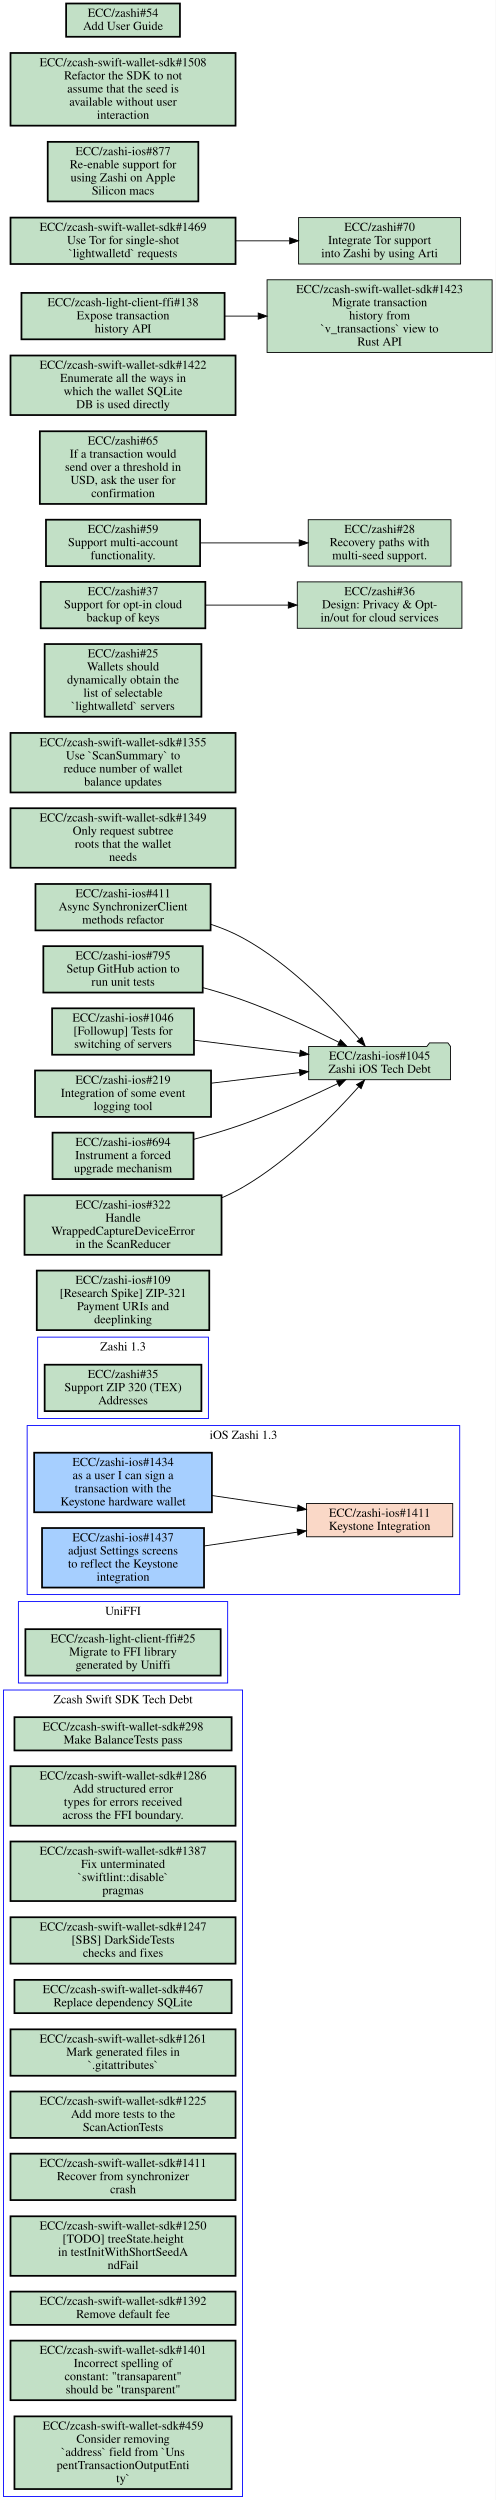
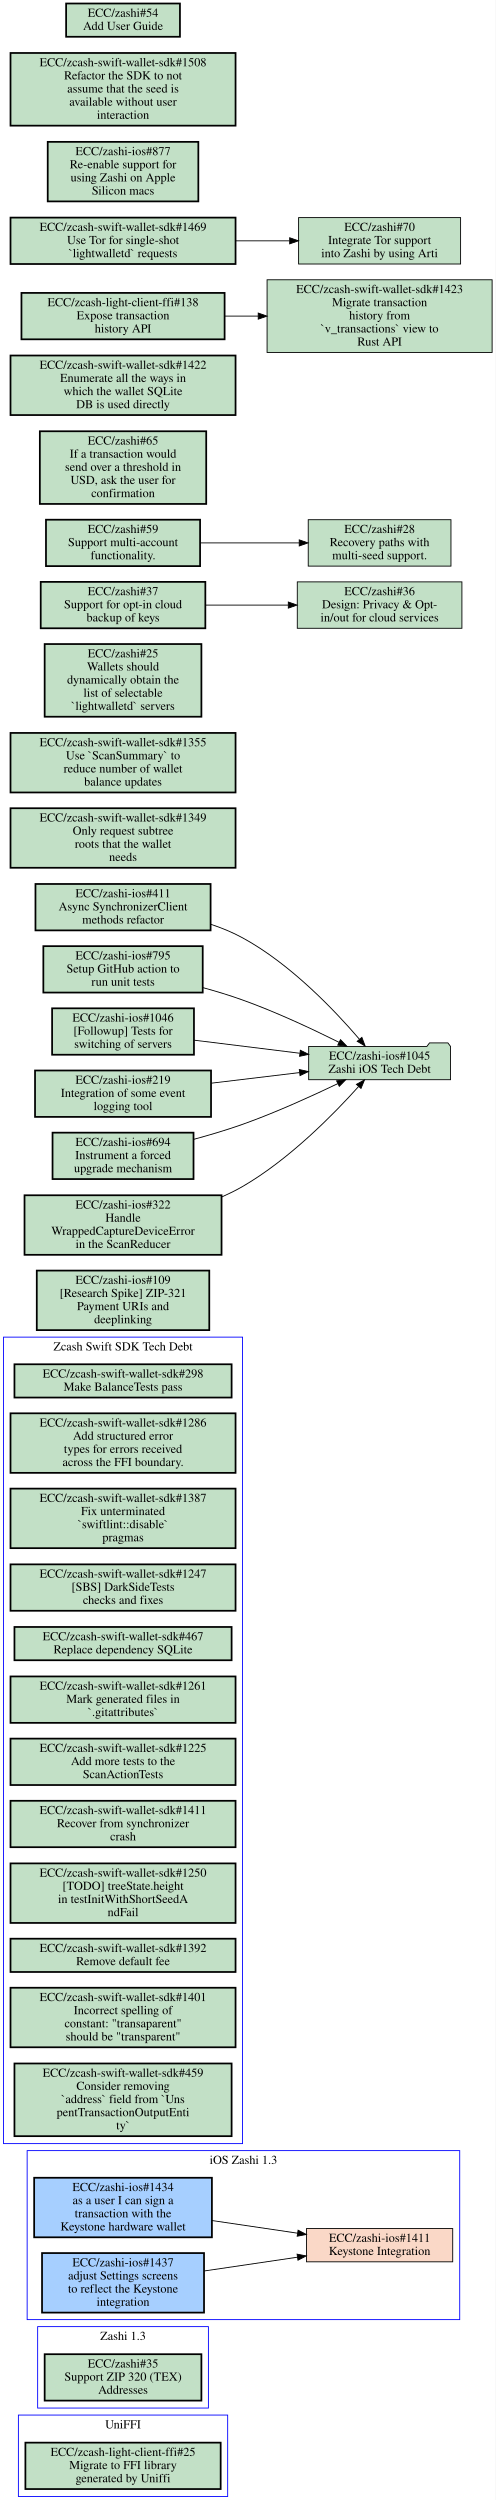
<svg xmlns="http://www.w3.org/2000/svg" xmlns:xlink="http://www.w3.org/1999/xlink" width="566pt" height="2855pt" viewBox="0.00 0.00 566.00 2855.00">
  <g id="graph0" class="graph" transform="scale(1 1) rotate(0) translate(4 2851)">
    <polygon fill="white" stroke="transparent" points="-4,4 -4,-2851 562,-2851 562,4 -4,4" />
    <g id="clust1" class="cluster">
-       <polygon fill="none" stroke="blue" points="17,-929 17,-1022 256,-1022 256,-929 17,-929" />
-       <text text-anchor="middle" x="136.5" y="-1006.8" font-family="Times,serif" font-size="14.00">UniFFI</text>
+       <polygon fill="none" stroke="blue" points="39,-101 39,-194 234,-194 234,-101 39,-101" />
+       <text text-anchor="middle" x="136.5" y="-178.8" font-family="Times,serif" font-size="14.00">Zashi 1.3</text>
    </g>
    <g id="clust2" class="cluster">
-       <polygon fill="none" stroke="blue" points="27,-1030 27,-1223 521,-1223 521,-1030 27,-1030" />
-       <text text-anchor="middle" x="274" y="-1207.8" font-family="Times,serif" font-size="14.00">iOS Zashi 1.3</text>
+       <polygon fill="none" stroke="blue" points="27,-202 27,-395 521,-395 521,-202 27,-202" />
+       <text text-anchor="middle" x="274" y="-379.8" font-family="Times,serif" font-size="14.00">iOS Zashi 1.3</text>
    </g>
    <g id="clust3" class="cluster">
-       <polygon fill="none" stroke="blue" points="0,0 0,-921 273,-921 273,0 0,0" />
-       <text text-anchor="middle" x="136.5" y="-905.8" font-family="Times,serif" font-size="14.00">Zcash Swift SDK Tech Debt</text>
+       <polygon fill="none" stroke="blue" points="17,0 17,-93 256,-93 256,0 17,0" />
+       <text text-anchor="middle" x="136.5" y="-77.8" font-family="Times,serif" font-size="14.00">UniFFI</text>
    </g>
    <g id="clust4" class="cluster">
-       <polygon fill="none" stroke="blue" points="39,-1231 39,-1324 234,-1324 234,-1231 39,-1231" />
-       <text text-anchor="middle" x="136.5" y="-1308.8" font-family="Times,serif" font-size="14.00">Zashi 1.3</text>
+       <polygon fill="none" stroke="blue" points="0,-403 0,-1324 273,-1324 273,-403 0,-403" />
+       <text text-anchor="middle" x="136.5" y="-1308.8" font-family="Times,serif" font-size="14.00">Zcash Swift SDK Tech Debt</text>
    </g>
    <g id="node1" class="node open">
      <g id="a_node1">
-         <a xlink:href="https://github.com/Electric-Coin-Company/zcash-light-client-ffi/issues/25" xlink:title="ECC/zcash-light-client-ffi#25&#10;Migrate to FFI library&#10;generated by Uniffi" target="_blank">
-           <polygon fill="#c2e0c6" stroke="black" stroke-width="2" points="248,-990.5 25,-990.5 25,-937.5 248,-937.5 248,-990.5" />
-           <text text-anchor="middle" x="136.5" y="-975.3" font-family="Times,serif" font-size="14.00">ECC/zcash-light-client-ffi#25</text>
-           <text text-anchor="middle" x="136.5" y="-960.3" font-family="Times,serif" font-size="14.00">Migrate to FFI library</text>
-           <text text-anchor="middle" x="136.5" y="-945.3" font-family="Times,serif" font-size="14.00">generated by Uniffi</text>
+         <a xlink:href="https://github.com/Electric-Coin-Company/zashi/issues/35" xlink:title="ECC/zashi#35&#10;Support ZIP 320 (TEX)&#10;Addresses" target="_blank">
+           <polygon fill="#c2e0c6" stroke="black" stroke-width="2" points="226,-162.5 47,-162.5 47,-109.5 226,-109.5 226,-162.5" />
+           <text text-anchor="middle" x="136.5" y="-147.3" font-family="Times,serif" font-size="14.00">ECC/zashi#35</text>
+           <text text-anchor="middle" x="136.5" y="-132.3" font-family="Times,serif" font-size="14.00">Support ZIP 320 (TEX)</text>
+           <text text-anchor="middle" x="136.5" y="-117.3" font-family="Times,serif" font-size="14.00">Addresses</text>
        </a>
      </g>
    </g>
    <g id="node2" class="node closed">
      <g id="a_node2">
        <a xlink:href="https://github.com/Electric-Coin-Company/zashi-ios/issues/1411" xlink:title="ECC/zashi-ios#1411&#10;Keystone Integration" target="_blank">
-           <polygon fill="#fad8c7" stroke="black" points="513,-1134 346,-1134 346,-1096 513,-1096 513,-1134" />
-           <text text-anchor="middle" x="429.5" y="-1118.8" font-family="Times,serif" font-size="14.00">ECC/zashi-ios#1411</text>
-           <text text-anchor="middle" x="429.5" y="-1103.8" font-family="Times,serif" font-size="14.00">Keystone Integration</text>
+           <polygon fill="#fad8c7" stroke="black" points="513,-306 346,-306 346,-268 513,-268 513,-306" />
+           <text text-anchor="middle" x="429.5" y="-290.8" font-family="Times,serif" font-size="14.00">ECC/zashi-ios#1411</text>
+           <text text-anchor="middle" x="429.5" y="-275.8" font-family="Times,serif" font-size="14.00">Keystone Integration</text>
        </a>
      </g>
    </g>
    <g id="node3" class="node committed">
      <g id="a_node3">
        <a xlink:href="https://github.com/Electric-Coin-Company/zashi-ios/issues/1434" xlink:title="ECC/zashi-ios#1434&#10;as a user I can sign a&#10;transaction with the&#10;Keystone hardware wallet" target="_blank">
-           <polygon fill="#a6cfff" stroke="black" stroke-width="2" points="238,-1192 35,-1192 35,-1124 238,-1124 238,-1192" />
-           <text text-anchor="middle" x="136.5" y="-1176.8" font-family="Times,serif" font-size="14.00">ECC/zashi-ios#1434</text>
-           <text text-anchor="middle" x="136.5" y="-1161.8" font-family="Times,serif" font-size="14.00">as a user I can sign a</text>
-           <text text-anchor="middle" x="136.5" y="-1146.8" font-family="Times,serif" font-size="14.00">transaction with the</text>
-           <text text-anchor="middle" x="136.5" y="-1131.8" font-family="Times,serif" font-size="14.00">Keystone hardware wallet</text>
+           <polygon fill="#a6cfff" stroke="black" stroke-width="2" points="238,-364 35,-364 35,-296 238,-296 238,-364" />
+           <text text-anchor="middle" x="136.5" y="-348.8" font-family="Times,serif" font-size="14.00">ECC/zashi-ios#1434</text>
+           <text text-anchor="middle" x="136.5" y="-333.8" font-family="Times,serif" font-size="14.00">as a user I can sign a</text>
+           <text text-anchor="middle" x="136.5" y="-318.8" font-family="Times,serif" font-size="14.00">transaction with the</text>
+           <text text-anchor="middle" x="136.5" y="-303.8" font-family="Times,serif" font-size="14.00">Keystone hardware wallet</text>
        </a>
      </g>
    </g>
    <g id="edge1" class="edge">
-       <path fill="none" stroke="black" d="M238.05,-1143.1C269.78,-1138.5 304.66,-1133.3 335.81,-1128.7" />
-       <polygon fill="black" stroke="black" points="336.41,-1132.15 345.78,-1127.2 335.37,-1125.23 336.41,-1132.15" />
+       <path fill="none" stroke="black" d="M238.05,-315.14C269.78,-310.45 304.66,-305.3 335.81,-300.7" />
+       <polygon fill="black" stroke="black" points="336.4,-304.15 345.78,-299.22 335.37,-297.23 336.4,-304.15" />
    </g>
    <g id="node4" class="node committed">
      <g id="a_node4">
        <a xlink:href="https://github.com/Electric-Coin-Company/zashi-ios/issues/1437" xlink:title="ECC/zashi-ios#1437&#10;adjust Settings screens&#10;to reflect the Keystone&#10;integration" target="_blank">
-           <polygon fill="#a6cfff" stroke="black" stroke-width="2" points="229,-1106 44,-1106 44,-1038 229,-1038 229,-1106" />
-           <text text-anchor="middle" x="136.5" y="-1090.8" font-family="Times,serif" font-size="14.00">ECC/zashi-ios#1437</text>
-           <text text-anchor="middle" x="136.5" y="-1075.8" font-family="Times,serif" font-size="14.00">adjust Settings screens</text>
-           <text text-anchor="middle" x="136.5" y="-1060.8" font-family="Times,serif" font-size="14.00">to reflect the Keystone</text>
-           <text text-anchor="middle" x="136.5" y="-1045.8" font-family="Times,serif" font-size="14.00">integration</text>
+           <polygon fill="#a6cfff" stroke="black" stroke-width="2" points="229,-278 44,-278 44,-210 229,-210 229,-278" />
+           <text text-anchor="middle" x="136.5" y="-262.8" font-family="Times,serif" font-size="14.00">ECC/zashi-ios#1437</text>
+           <text text-anchor="middle" x="136.5" y="-247.8" font-family="Times,serif" font-size="14.00">adjust Settings screens</text>
+           <text text-anchor="middle" x="136.5" y="-232.8" font-family="Times,serif" font-size="14.00">to reflect the Keystone</text>
+           <text text-anchor="middle" x="136.5" y="-217.8" font-family="Times,serif" font-size="14.00">integration</text>
        </a>
      </g>
    </g>
    <g id="edge2" class="edge">
-       <path fill="none" stroke="black" d="M229.17,-1085.5C263.14,-1090.6 301.66,-1096.3 335.72,-1101.3" />
-       <polygon fill="black" stroke="black" points="335.26,-1104.77 345.67,-1102.8 336.3,-1097.85 335.26,-1104.77" />
+       <path fill="none" stroke="black" d="M229.17,-257.55C263.14,-262.57 301.66,-268.26 335.72,-273.29" />
+       <polygon fill="black" stroke="black" points="335.27,-276.76 345.67,-274.76 336.29,-269.84 335.27,-276.76" />
    </g>
    <g id="node5" class="node open">
      <g id="a_node5">
-         <a xlink:href="https://github.com/Electric-Coin-Company/zcash-swift-wallet-sdk/issues/298" xlink:title="ECC/zcash-swift-wallet-sdk#298&#10;Make BalanceTests pass" target="_blank">
-           <polygon fill="#c2e0c6" stroke="black" stroke-width="2" points="260.5,-890 12.5,-890 12.5,-852 260.5,-852 260.5,-890" />
-           <text text-anchor="middle" x="136.5" y="-874.8" font-family="Times,serif" font-size="14.00">ECC/zcash-swift-wallet-sdk#298</text>
-           <text text-anchor="middle" x="136.5" y="-859.8" font-family="Times,serif" font-size="14.00">Make BalanceTests pass</text>
+         <a xlink:href="https://github.com/Electric-Coin-Company/zcash-light-client-ffi/issues/25" xlink:title="ECC/zcash-light-client-ffi#25&#10;Migrate to FFI library&#10;generated by Uniffi" target="_blank">
+           <polygon fill="#c2e0c6" stroke="black" stroke-width="2" points="248,-61.5 25,-61.5 25,-8.5 248,-8.5 248,-61.5" />
+           <text text-anchor="middle" x="136.5" y="-46.3" font-family="Times,serif" font-size="14.00">ECC/zcash-light-client-ffi#25</text>
+           <text text-anchor="middle" x="136.5" y="-31.3" font-family="Times,serif" font-size="14.00">Migrate to FFI library</text>
+           <text text-anchor="middle" x="136.5" y="-16.3" font-family="Times,serif" font-size="14.00">generated by Uniffi</text>
        </a>
      </g>
    </g>
    <g id="node6" class="node open">
      <g id="a_node6">
-         <a xlink:href="https://github.com/Electric-Coin-Company/zcash-swift-wallet-sdk/issues/1286" xlink:title="ECC/zcash-swift-wallet-sdk#1286&#10;Add structured error&#10;types for errors received&#10;across the FFI boundary." target="_blank">
-           <polygon fill="#c2e0c6" stroke="black" stroke-width="2" points="265,-834 8,-834 8,-766 265,-766 265,-834" />
-           <text text-anchor="middle" x="136.5" y="-818.8" font-family="Times,serif" font-size="14.00">ECC/zcash-swift-wallet-sdk#1286</text>
-           <text text-anchor="middle" x="136.5" y="-803.8" font-family="Times,serif" font-size="14.00">Add structured error</text>
-           <text text-anchor="middle" x="136.5" y="-788.8" font-family="Times,serif" font-size="14.00">types for errors received</text>
-           <text text-anchor="middle" x="136.5" y="-773.8" font-family="Times,serif" font-size="14.00">across the FFI boundary.</text>
+         <a xlink:href="https://github.com/Electric-Coin-Company/zcash-swift-wallet-sdk/issues/298" xlink:title="ECC/zcash-swift-wallet-sdk#298&#10;Make BalanceTests pass" target="_blank">
+           <polygon fill="#c2e0c6" stroke="black" stroke-width="2" points="260.5,-1293 12.5,-1293 12.5,-1255 260.5,-1255 260.5,-1293" />
+           <text text-anchor="middle" x="136.5" y="-1277.8" font-family="Times,serif" font-size="14.00">ECC/zcash-swift-wallet-sdk#298</text>
+           <text text-anchor="middle" x="136.5" y="-1262.8" font-family="Times,serif" font-size="14.00">Make BalanceTests pass</text>
        </a>
      </g>
    </g>
    <g id="node7" class="node open">
      <g id="a_node7">
-         <a xlink:href="https://github.com/Electric-Coin-Company/zcash-swift-wallet-sdk/issues/1387" xlink:title="ECC/zcash-swift-wallet-sdk#1387&#10;Fix unterminated&#10;`swiftlint::disable`&#10;pragmas" target="_blank">
-           <polygon fill="#c2e0c6" stroke="black" stroke-width="2" points="265,-748 8,-748 8,-680 265,-680 265,-748" />
-           <text text-anchor="middle" x="136.5" y="-732.8" font-family="Times,serif" font-size="14.00">ECC/zcash-swift-wallet-sdk#1387</text>
-           <text text-anchor="middle" x="136.5" y="-717.8" font-family="Times,serif" font-size="14.00">Fix unterminated</text>
-           <text text-anchor="middle" x="136.5" y="-702.8" font-family="Times,serif" font-size="14.00">`swiftlint::disable`</text>
-           <text text-anchor="middle" x="136.5" y="-687.8" font-family="Times,serif" font-size="14.00">pragmas</text>
+         <a xlink:href="https://github.com/Electric-Coin-Company/zcash-swift-wallet-sdk/issues/1286" xlink:title="ECC/zcash-swift-wallet-sdk#1286&#10;Add structured error&#10;types for errors received&#10;across the FFI boundary." target="_blank">
+           <polygon fill="#c2e0c6" stroke="black" stroke-width="2" points="265,-1237 8,-1237 8,-1169 265,-1169 265,-1237" />
+           <text text-anchor="middle" x="136.5" y="-1221.8" font-family="Times,serif" font-size="14.00">ECC/zcash-swift-wallet-sdk#1286</text>
+           <text text-anchor="middle" x="136.5" y="-1206.8" font-family="Times,serif" font-size="14.00">Add structured error</text>
+           <text text-anchor="middle" x="136.5" y="-1191.8" font-family="Times,serif" font-size="14.00">types for errors received</text>
+           <text text-anchor="middle" x="136.5" y="-1176.8" font-family="Times,serif" font-size="14.00">across the FFI boundary.</text>
        </a>
      </g>
    </g>
    <g id="node8" class="node open">
      <g id="a_node8">
-         <a xlink:href="https://github.com/Electric-Coin-Company/zcash-swift-wallet-sdk/issues/1247" xlink:title="ECC/zcash-swift-wallet-sdk#1247&#10;[SBS] DarkSideTests&#10;checks and fixes" target="_blank">
-           <polygon fill="#c2e0c6" stroke="black" stroke-width="2" points="265,-661.5 8,-661.5 8,-608.5 265,-608.5 265,-661.5" />
-           <text text-anchor="middle" x="136.5" y="-646.3" font-family="Times,serif" font-size="14.00">ECC/zcash-swift-wallet-sdk#1247</text>
-           <text text-anchor="middle" x="136.5" y="-631.3" font-family="Times,serif" font-size="14.00">[SBS] DarkSideTests</text>
-           <text text-anchor="middle" x="136.5" y="-616.3" font-family="Times,serif" font-size="14.00">checks and fixes</text>
+         <a xlink:href="https://github.com/Electric-Coin-Company/zcash-swift-wallet-sdk/issues/1387" xlink:title="ECC/zcash-swift-wallet-sdk#1387&#10;Fix unterminated&#10;`swiftlint::disable`&#10;pragmas" target="_blank">
+           <polygon fill="#c2e0c6" stroke="black" stroke-width="2" points="265,-1151 8,-1151 8,-1083 265,-1083 265,-1151" />
+           <text text-anchor="middle" x="136.5" y="-1135.8" font-family="Times,serif" font-size="14.00">ECC/zcash-swift-wallet-sdk#1387</text>
+           <text text-anchor="middle" x="136.5" y="-1120.8" font-family="Times,serif" font-size="14.00">Fix unterminated</text>
+           <text text-anchor="middle" x="136.5" y="-1105.8" font-family="Times,serif" font-size="14.00">`swiftlint::disable`</text>
+           <text text-anchor="middle" x="136.5" y="-1090.8" font-family="Times,serif" font-size="14.00">pragmas</text>
        </a>
      </g>
    </g>
    <g id="node9" class="node open">
      <g id="a_node9">
-         <a xlink:href="https://github.com/Electric-Coin-Company/zcash-swift-wallet-sdk/issues/467" xlink:title="ECC/zcash-swift-wallet-sdk#467&#10;Replace dependency SQLite" target="_blank">
-           <polygon fill="#c2e0c6" stroke="black" stroke-width="2" points="260.5,-590 12.5,-590 12.5,-552 260.5,-552 260.5,-590" />
-           <text text-anchor="middle" x="136.5" y="-574.8" font-family="Times,serif" font-size="14.00">ECC/zcash-swift-wallet-sdk#467</text>
-           <text text-anchor="middle" x="136.5" y="-559.8" font-family="Times,serif" font-size="14.00">Replace dependency SQLite</text>
+         <a xlink:href="https://github.com/Electric-Coin-Company/zcash-swift-wallet-sdk/issues/1247" xlink:title="ECC/zcash-swift-wallet-sdk#1247&#10;[SBS] DarkSideTests&#10;checks and fixes" target="_blank">
+           <polygon fill="#c2e0c6" stroke="black" stroke-width="2" points="265,-1064.5 8,-1064.5 8,-1011.5 265,-1011.5 265,-1064.5" />
+           <text text-anchor="middle" x="136.5" y="-1049.3" font-family="Times,serif" font-size="14.00">ECC/zcash-swift-wallet-sdk#1247</text>
+           <text text-anchor="middle" x="136.5" y="-1034.3" font-family="Times,serif" font-size="14.00">[SBS] DarkSideTests</text>
+           <text text-anchor="middle" x="136.5" y="-1019.3" font-family="Times,serif" font-size="14.00">checks and fixes</text>
        </a>
      </g>
    </g>
    <g id="node10" class="node open">
      <g id="a_node10">
-         <a xlink:href="https://github.com/Electric-Coin-Company/zcash-swift-wallet-sdk/issues/1261" xlink:title="ECC/zcash-swift-wallet-sdk#1261&#10;Mark generated files in&#10;`.gitattributes`" target="_blank">
-           <polygon fill="#c2e0c6" stroke="black" stroke-width="2" points="265,-533.5 8,-533.5 8,-480.5 265,-480.5 265,-533.5" />
-           <text text-anchor="middle" x="136.5" y="-518.3" font-family="Times,serif" font-size="14.00">ECC/zcash-swift-wallet-sdk#1261</text>
-           <text text-anchor="middle" x="136.5" y="-503.3" font-family="Times,serif" font-size="14.00">Mark generated files in</text>
-           <text text-anchor="middle" x="136.5" y="-488.3" font-family="Times,serif" font-size="14.00">`.gitattributes`</text>
+         <a xlink:href="https://github.com/Electric-Coin-Company/zcash-swift-wallet-sdk/issues/467" xlink:title="ECC/zcash-swift-wallet-sdk#467&#10;Replace dependency SQLite" target="_blank">
+           <polygon fill="#c2e0c6" stroke="black" stroke-width="2" points="260.5,-993 12.5,-993 12.5,-955 260.5,-955 260.5,-993" />
+           <text text-anchor="middle" x="136.5" y="-977.8" font-family="Times,serif" font-size="14.00">ECC/zcash-swift-wallet-sdk#467</text>
+           <text text-anchor="middle" x="136.5" y="-962.8" font-family="Times,serif" font-size="14.00">Replace dependency SQLite</text>
        </a>
      </g>
    </g>
    <g id="node11" class="node open">
      <g id="a_node11">
-         <a xlink:href="https://github.com/Electric-Coin-Company/zcash-swift-wallet-sdk/issues/1225" xlink:title="ECC/zcash-swift-wallet-sdk#1225&#10;Add more tests to the&#10;ScanActionTests" target="_blank">
-           <polygon fill="#c2e0c6" stroke="black" stroke-width="2" points="265,-462.5 8,-462.5 8,-409.5 265,-409.5 265,-462.5" />
-           <text text-anchor="middle" x="136.5" y="-447.3" font-family="Times,serif" font-size="14.00">ECC/zcash-swift-wallet-sdk#1225</text>
-           <text text-anchor="middle" x="136.5" y="-432.3" font-family="Times,serif" font-size="14.00">Add more tests to the</text>
-           <text text-anchor="middle" x="136.5" y="-417.3" font-family="Times,serif" font-size="14.00">ScanActionTests</text>
+         <a xlink:href="https://github.com/Electric-Coin-Company/zcash-swift-wallet-sdk/issues/1261" xlink:title="ECC/zcash-swift-wallet-sdk#1261&#10;Mark generated files in&#10;`.gitattributes`" target="_blank">
+           <polygon fill="#c2e0c6" stroke="black" stroke-width="2" points="265,-936.5 8,-936.5 8,-883.5 265,-883.5 265,-936.5" />
+           <text text-anchor="middle" x="136.5" y="-921.3" font-family="Times,serif" font-size="14.00">ECC/zcash-swift-wallet-sdk#1261</text>
+           <text text-anchor="middle" x="136.5" y="-906.3" font-family="Times,serif" font-size="14.00">Mark generated files in</text>
+           <text text-anchor="middle" x="136.5" y="-891.3" font-family="Times,serif" font-size="14.00">`.gitattributes`</text>
        </a>
      </g>
    </g>
    <g id="node12" class="node open">
      <g id="a_node12">
-         <a xlink:href="https://github.com/Electric-Coin-Company/zcash-swift-wallet-sdk/issues/1411" xlink:title="ECC/zcash-swift-wallet-sdk#1411&#10;Recover from synchronizer&#10;crash" target="_blank">
-           <polygon fill="#c2e0c6" stroke="black" stroke-width="2" points="265,-391.5 8,-391.5 8,-338.5 265,-338.5 265,-391.5" />
-           <text text-anchor="middle" x="136.5" y="-376.3" font-family="Times,serif" font-size="14.00">ECC/zcash-swift-wallet-sdk#1411</text>
-           <text text-anchor="middle" x="136.5" y="-361.3" font-family="Times,serif" font-size="14.00">Recover from synchronizer</text>
-           <text text-anchor="middle" x="136.5" y="-346.3" font-family="Times,serif" font-size="14.00">crash</text>
+         <a xlink:href="https://github.com/Electric-Coin-Company/zcash-swift-wallet-sdk/issues/1225" xlink:title="ECC/zcash-swift-wallet-sdk#1225&#10;Add more tests to the&#10;ScanActionTests" target="_blank">
+           <polygon fill="#c2e0c6" stroke="black" stroke-width="2" points="265,-865.5 8,-865.5 8,-812.5 265,-812.5 265,-865.5" />
+           <text text-anchor="middle" x="136.5" y="-850.3" font-family="Times,serif" font-size="14.00">ECC/zcash-swift-wallet-sdk#1225</text>
+           <text text-anchor="middle" x="136.5" y="-835.3" font-family="Times,serif" font-size="14.00">Add more tests to the</text>
+           <text text-anchor="middle" x="136.5" y="-820.3" font-family="Times,serif" font-size="14.00">ScanActionTests</text>
        </a>
      </g>
    </g>
    <g id="node13" class="node open">
      <g id="a_node13">
-         <a xlink:href="https://github.com/Electric-Coin-Company/zcash-swift-wallet-sdk/issues/1250" xlink:title="ECC/zcash-swift-wallet-sdk#1250&#10;[TODO] treeState.height&#10;in testInitWithShortSeedA&#10;ndFail" target="_blank">
-           <polygon fill="#c2e0c6" stroke="black" stroke-width="2" points="265,-320 8,-320 8,-252 265,-252 265,-320" />
-           <text text-anchor="middle" x="136.5" y="-304.8" font-family="Times,serif" font-size="14.00">ECC/zcash-swift-wallet-sdk#1250</text>
-           <text text-anchor="middle" x="136.5" y="-289.8" font-family="Times,serif" font-size="14.00">[TODO] treeState.height</text>
-           <text text-anchor="middle" x="136.5" y="-274.8" font-family="Times,serif" font-size="14.00">in testInitWithShortSeedA</text>
-           <text text-anchor="middle" x="136.5" y="-259.8" font-family="Times,serif" font-size="14.00">ndFail</text>
+         <a xlink:href="https://github.com/Electric-Coin-Company/zcash-swift-wallet-sdk/issues/1411" xlink:title="ECC/zcash-swift-wallet-sdk#1411&#10;Recover from synchronizer&#10;crash" target="_blank">
+           <polygon fill="#c2e0c6" stroke="black" stroke-width="2" points="265,-794.5 8,-794.5 8,-741.5 265,-741.5 265,-794.5" />
+           <text text-anchor="middle" x="136.5" y="-779.3" font-family="Times,serif" font-size="14.00">ECC/zcash-swift-wallet-sdk#1411</text>
+           <text text-anchor="middle" x="136.5" y="-764.3" font-family="Times,serif" font-size="14.00">Recover from synchronizer</text>
+           <text text-anchor="middle" x="136.5" y="-749.3" font-family="Times,serif" font-size="14.00">crash</text>
        </a>
      </g>
    </g>
    <g id="node14" class="node open">
      <g id="a_node14">
-         <a xlink:href="https://github.com/Electric-Coin-Company/zcash-swift-wallet-sdk/issues/1392" xlink:title="ECC/zcash-swift-wallet-sdk#1392&#10;Remove default fee" target="_blank">
-           <polygon fill="#c2e0c6" stroke="black" stroke-width="2" points="265,-234 8,-234 8,-196 265,-196 265,-234" />
-           <text text-anchor="middle" x="136.5" y="-218.8" font-family="Times,serif" font-size="14.00">ECC/zcash-swift-wallet-sdk#1392</text>
-           <text text-anchor="middle" x="136.5" y="-203.8" font-family="Times,serif" font-size="14.00">Remove default fee</text>
+         <a xlink:href="https://github.com/Electric-Coin-Company/zcash-swift-wallet-sdk/issues/1250" xlink:title="ECC/zcash-swift-wallet-sdk#1250&#10;[TODO] treeState.height&#10;in testInitWithShortSeedA&#10;ndFail" target="_blank">
+           <polygon fill="#c2e0c6" stroke="black" stroke-width="2" points="265,-723 8,-723 8,-655 265,-655 265,-723" />
+           <text text-anchor="middle" x="136.5" y="-707.8" font-family="Times,serif" font-size="14.00">ECC/zcash-swift-wallet-sdk#1250</text>
+           <text text-anchor="middle" x="136.5" y="-692.8" font-family="Times,serif" font-size="14.00">[TODO] treeState.height</text>
+           <text text-anchor="middle" x="136.5" y="-677.8" font-family="Times,serif" font-size="14.00">in testInitWithShortSeedA</text>
+           <text text-anchor="middle" x="136.5" y="-662.8" font-family="Times,serif" font-size="14.00">ndFail</text>
        </a>
      </g>
    </g>
    <g id="node15" class="node open">
      <g id="a_node15">
-         <a xlink:href="https://github.com/Electric-Coin-Company/zcash-swift-wallet-sdk/issues/1401" xlink:title="ECC/zcash-swift-wallet-sdk#1401&#10;Incorrect spelling of&#10;constant: &quot;transaparent&quot;&#10;should be &quot;transparent&quot;" target="_blank">
-           <polygon fill="#c2e0c6" stroke="black" stroke-width="2" points="265,-178 8,-178 8,-110 265,-110 265,-178" />
-           <text text-anchor="middle" x="136.5" y="-162.8" font-family="Times,serif" font-size="14.00">ECC/zcash-swift-wallet-sdk#1401</text>
-           <text text-anchor="middle" x="136.5" y="-147.8" font-family="Times,serif" font-size="14.00">Incorrect spelling of</text>
-           <text text-anchor="middle" x="136.5" y="-132.8" font-family="Times,serif" font-size="14.00">constant: "transaparent"</text>
-           <text text-anchor="middle" x="136.5" y="-117.8" font-family="Times,serif" font-size="14.00">should be "transparent"</text>
+         <a xlink:href="https://github.com/Electric-Coin-Company/zcash-swift-wallet-sdk/issues/1392" xlink:title="ECC/zcash-swift-wallet-sdk#1392&#10;Remove default fee" target="_blank">
+           <polygon fill="#c2e0c6" stroke="black" stroke-width="2" points="265,-637 8,-637 8,-599 265,-599 265,-637" />
+           <text text-anchor="middle" x="136.5" y="-621.8" font-family="Times,serif" font-size="14.00">ECC/zcash-swift-wallet-sdk#1392</text>
+           <text text-anchor="middle" x="136.5" y="-606.8" font-family="Times,serif" font-size="14.00">Remove default fee</text>
        </a>
      </g>
    </g>
    <g id="node16" class="node open">
      <g id="a_node16">
-         <a xlink:href="https://github.com/Electric-Coin-Company/zcash-swift-wallet-sdk/issues/459" xlink:title="ECC/zcash-swift-wallet-sdk#459&#10;Consider removing&#10;`address` field from `Uns&#10;pentTransactionOutputEnti&#10;ty`" target="_blank">
-           <polygon fill="#c2e0c6" stroke="black" stroke-width="2" points="260.5,-91.5 12.5,-91.5 12.5,-8.5 260.5,-8.5 260.5,-91.5" />
-           <text text-anchor="middle" x="136.5" y="-76.3" font-family="Times,serif" font-size="14.00">ECC/zcash-swift-wallet-sdk#459</text>
-           <text text-anchor="middle" x="136.5" y="-61.3" font-family="Times,serif" font-size="14.00">Consider removing</text>
-           <text text-anchor="middle" x="136.5" y="-46.3" font-family="Times,serif" font-size="14.00">`address` field from `Uns</text>
-           <text text-anchor="middle" x="136.5" y="-31.3" font-family="Times,serif" font-size="14.00">pentTransactionOutputEnti</text>
-           <text text-anchor="middle" x="136.5" y="-16.3" font-family="Times,serif" font-size="14.00">ty`</text>
+         <a xlink:href="https://github.com/Electric-Coin-Company/zcash-swift-wallet-sdk/issues/1401" xlink:title="ECC/zcash-swift-wallet-sdk#1401&#10;Incorrect spelling of&#10;constant: &quot;transaparent&quot;&#10;should be &quot;transparent&quot;" target="_blank">
+           <polygon fill="#c2e0c6" stroke="black" stroke-width="2" points="265,-581 8,-581 8,-513 265,-513 265,-581" />
+           <text text-anchor="middle" x="136.5" y="-565.8" font-family="Times,serif" font-size="14.00">ECC/zcash-swift-wallet-sdk#1401</text>
+           <text text-anchor="middle" x="136.5" y="-550.8" font-family="Times,serif" font-size="14.00">Incorrect spelling of</text>
+           <text text-anchor="middle" x="136.5" y="-535.8" font-family="Times,serif" font-size="14.00">constant: "transaparent"</text>
+           <text text-anchor="middle" x="136.5" y="-520.8" font-family="Times,serif" font-size="14.00">should be "transparent"</text>
        </a>
      </g>
    </g>
    <g id="node17" class="node open">
      <g id="a_node17">
-         <a xlink:href="https://github.com/Electric-Coin-Company/zashi/issues/35" xlink:title="ECC/zashi#35&#10;Support ZIP 320 (TEX)&#10;Addresses" target="_blank">
-           <polygon fill="#c2e0c6" stroke="black" stroke-width="2" points="226,-1292.5 47,-1292.5 47,-1239.5 226,-1239.5 226,-1292.5" />
-           <text text-anchor="middle" x="136.5" y="-1277.3" font-family="Times,serif" font-size="14.00">ECC/zashi#35</text>
-           <text text-anchor="middle" x="136.5" y="-1262.3" font-family="Times,serif" font-size="14.00">Support ZIP 320 (TEX)</text>
-           <text text-anchor="middle" x="136.5" y="-1247.3" font-family="Times,serif" font-size="14.00">Addresses</text>
+         <a xlink:href="https://github.com/Electric-Coin-Company/zcash-swift-wallet-sdk/issues/459" xlink:title="ECC/zcash-swift-wallet-sdk#459&#10;Consider removing&#10;`address` field from `Uns&#10;pentTransactionOutputEnti&#10;ty`" target="_blank">
+           <polygon fill="#c2e0c6" stroke="black" stroke-width="2" points="260.5,-494.5 12.5,-494.5 12.5,-411.5 260.5,-411.5 260.5,-494.5" />
+           <text text-anchor="middle" x="136.5" y="-479.3" font-family="Times,serif" font-size="14.00">ECC/zcash-swift-wallet-sdk#459</text>
+           <text text-anchor="middle" x="136.5" y="-464.3" font-family="Times,serif" font-size="14.00">Consider removing</text>
+           <text text-anchor="middle" x="136.5" y="-449.3" font-family="Times,serif" font-size="14.00">`address` field from `Uns</text>
+           <text text-anchor="middle" x="136.5" y="-434.3" font-family="Times,serif" font-size="14.00">pentTransactionOutputEnti</text>
+           <text text-anchor="middle" x="136.5" y="-419.3" font-family="Times,serif" font-size="14.00">ty`</text>
        </a>
      </g>
    </g>
    <g id="node18" class="node open">
      <g id="a_node18">
        <a xlink:href="https://github.com/Electric-Coin-Company/zashi-ios/issues/109" xlink:title="ECC/zashi-ios#109&#10;[Research Spike] ZIP-321&#10;Payment URIs and&#10;deeplinking" target="_blank">
          <polygon fill="#c2e0c6" stroke="black" stroke-width="2" points="235,-1400 38,-1400 38,-1332 235,-1332 235,-1400" />
          <text text-anchor="middle" x="136.5" y="-1384.8" font-family="Times,serif" font-size="14.00">ECC/zashi-ios#109</text>
          <text text-anchor="middle" x="136.5" y="-1369.8" font-family="Times,serif" font-size="14.00">[Research Spike] ZIP-321</text>
          <text text-anchor="middle" x="136.5" y="-1354.8" font-family="Times,serif" font-size="14.00">Payment URIs and</text>
          <text text-anchor="middle" x="136.5" y="-1339.8" font-family="Times,serif" font-size="14.00">deeplinking</text>
        </a>
      </g>
    </g>
    <g id="node19" class="node open">
      <g id="a_node19">
        <a xlink:href="https://github.com/Electric-Coin-Company/zashi-ios/issues/411" xlink:title="ECC/zashi-ios#411&#10;Async SynchronizerClient&#10;methods refactor" target="_blank">
          <polygon fill="#c2e0c6" stroke="black" stroke-width="2" points="236.5,-1841.5 36.5,-1841.5 36.5,-1788.5 236.5,-1788.5 236.5,-1841.5" />
          <text text-anchor="middle" x="136.5" y="-1826.3" font-family="Times,serif" font-size="14.00">ECC/zashi-ios#411</text>
          <text text-anchor="middle" x="136.5" y="-1811.3" font-family="Times,serif" font-size="14.00">Async SynchronizerClient</text>
          <text text-anchor="middle" x="136.5" y="-1796.3" font-family="Times,serif" font-size="14.00">methods refactor</text>
        </a>
      </g>
    </g>
    <g id="node20" class="node open">
      <g id="a_node20">
        <a xlink:href="https://github.com/Electric-Coin-Company/zashi-ios/issues/1045" xlink:title="ECC/zashi-ios#1045&#10;Zashi iOS Tech Debt" target="_blank">
          <polygon fill="#c2e0c6" stroke="black" points="510.5,-1656 507.5,-1660 486.5,-1660 483.5,-1656 348.5,-1656 348.5,-1618 510.5,-1618 510.5,-1656" />
          <text text-anchor="middle" x="429.5" y="-1640.8" font-family="Times,serif" font-size="14.00">ECC/zashi-ios#1045</text>
          <text text-anchor="middle" x="429.5" y="-1625.8" font-family="Times,serif" font-size="14.00">Zashi iOS Tech Debt</text>
        </a>
      </g>
    </g>
    <g id="edge3" class="edge">
      <path fill="none" stroke="black" d="M236.64,-1795.5C249.25,-1791.3 261.69,-1786.2 273,-1780 327.95,-1750.1 378.7,-1696.6 406.46,-1664.2" />
      <polygon fill="black" stroke="black" points="409.26,-1666.31 413.01,-1656.4 403.9,-1661.81 409.26,-1666.31" />
    </g>
    <g id="node21" class="node open">
      <g id="a_node21">
        <a xlink:href="https://github.com/Electric-Coin-Company/zashi-ios/issues/795" xlink:title="ECC/zashi-ios#795&#10;Setup GitHub action to&#10;run unit tests" target="_blank">
          <polygon fill="#c2e0c6" stroke="black" stroke-width="2" points="227.5,-1770.5 45.5,-1770.5 45.5,-1717.5 227.5,-1717.5 227.5,-1770.5" />
          <text text-anchor="middle" x="136.5" y="-1755.3" font-family="Times,serif" font-size="14.00">ECC/zashi-ios#795</text>
          <text text-anchor="middle" x="136.5" y="-1740.3" font-family="Times,serif" font-size="14.00">Setup GitHub action to</text>
          <text text-anchor="middle" x="136.5" y="-1725.3" font-family="Times,serif" font-size="14.00">run unit tests</text>
        </a>
      </g>
    </g>
    <g id="edge4" class="edge">
      <path fill="none" stroke="black" d="M227.84,-1723.1C243.06,-1718.9 258.59,-1714.2 273,-1709 311.08,-1695.4 352.57,-1675.9 383.1,-1660.7" />
      <polygon fill="black" stroke="black" points="384.86,-1663.73 392.21,-1656.1 381.71,-1657.48 384.86,-1663.73" />
    </g>
    <g id="node22" class="node open">
      <g id="a_node22">
        <a xlink:href="https://github.com/Electric-Coin-Company/zcash-swift-wallet-sdk/issues/1349" xlink:title="ECC/zcash-swift-wallet-sdk#1349&#10;Only request subtree&#10;roots that the wallet&#10;needs" target="_blank">
          <polygon fill="#c2e0c6" stroke="black" stroke-width="2" points="265,-1928 8,-1928 8,-1860 265,-1860 265,-1928" />
          <text text-anchor="middle" x="136.5" y="-1912.8" font-family="Times,serif" font-size="14.00">ECC/zcash-swift-wallet-sdk#1349</text>
          <text text-anchor="middle" x="136.5" y="-1897.8" font-family="Times,serif" font-size="14.00">Only request subtree</text>
          <text text-anchor="middle" x="136.5" y="-1882.8" font-family="Times,serif" font-size="14.00">roots that the wallet</text>
          <text text-anchor="middle" x="136.5" y="-1867.8" font-family="Times,serif" font-size="14.00">needs</text>
        </a>
      </g>
    </g>
    <g id="node23" class="node open">
      <g id="a_node23">
        <a xlink:href="https://github.com/Electric-Coin-Company/zcash-swift-wallet-sdk/issues/1355" xlink:title="ECC/zcash-swift-wallet-sdk#1355&#10;Use `ScanSummary` to&#10;reduce number of wallet&#10;balance updates" target="_blank">
          <polygon fill="#c2e0c6" stroke="black" stroke-width="2" points="265,-2014 8,-2014 8,-1946 265,-1946 265,-2014" />
          <text text-anchor="middle" x="136.5" y="-1998.8" font-family="Times,serif" font-size="14.00">ECC/zcash-swift-wallet-sdk#1355</text>
          <text text-anchor="middle" x="136.5" y="-1983.8" font-family="Times,serif" font-size="14.00">Use `ScanSummary` to</text>
          <text text-anchor="middle" x="136.5" y="-1968.8" font-family="Times,serif" font-size="14.00">reduce number of wallet</text>
          <text text-anchor="middle" x="136.5" y="-1953.8" font-family="Times,serif" font-size="14.00">balance updates</text>
        </a>
      </g>
    </g>
    <g id="node24" class="node open">
      <g id="a_node24">
        <a xlink:href="https://github.com/Electric-Coin-Company/zashi-ios/issues/1046" xlink:title="ECC/zashi-ios#1046&#10;[Followup] Tests for&#10;switching of servers" target="_blank">
          <polygon fill="#c2e0c6" stroke="black" stroke-width="2" points="217.5,-1699.5 55.5,-1699.5 55.5,-1646.5 217.5,-1646.5 217.5,-1699.5" />
          <text text-anchor="middle" x="136.5" y="-1684.3" font-family="Times,serif" font-size="14.00">ECC/zashi-ios#1046</text>
          <text text-anchor="middle" x="136.5" y="-1669.3" font-family="Times,serif" font-size="14.00">[Followup] Tests for</text>
          <text text-anchor="middle" x="136.5" y="-1654.3" font-family="Times,serif" font-size="14.00">switching of servers</text>
        </a>
      </g>
    </g>
    <g id="edge5" class="edge">
      <path fill="none" stroke="black" d="M217.79,-1663.1C255.16,-1658.4 299.77,-1652.9 338.3,-1648.2" />
      <polygon fill="black" stroke="black" points="338.99,-1651.64 348.47,-1646.9 338.11,-1644.7 338.99,-1651.64" />
    </g>
    <g id="node25" class="node open">
      <g id="a_node25">
        <a xlink:href="https://github.com/Electric-Coin-Company/zashi/issues/25" xlink:title="ECC/zashi#25&#10;Wallets should&#10;dynamically obtain the&#10;list of selectable&#10;`lightwalletd` servers" target="_blank">
          <polygon fill="#c2e0c6" stroke="black" stroke-width="2" points="226,-2115.5 47,-2115.5 47,-2032.5 226,-2032.5 226,-2115.5" />
          <text text-anchor="middle" x="136.5" y="-2100.3" font-family="Times,serif" font-size="14.00">ECC/zashi#25</text>
          <text text-anchor="middle" x="136.5" y="-2085.3" font-family="Times,serif" font-size="14.00">Wallets should</text>
          <text text-anchor="middle" x="136.5" y="-2070.3" font-family="Times,serif" font-size="14.00">dynamically obtain the</text>
          <text text-anchor="middle" x="136.5" y="-2055.3" font-family="Times,serif" font-size="14.00">list of selectable</text>
          <text text-anchor="middle" x="136.5" y="-2040.3" font-family="Times,serif" font-size="14.00">`lightwalletd` servers</text>
        </a>
      </g>
    </g>
    <g id="node26" class="node open">
      <g id="a_node26">
        <a xlink:href="https://github.com/Electric-Coin-Company/zashi/issues/37" xlink:title="ECC/zashi#37&#10;Support for opt-in cloud&#10;backup of keys" target="_blank">
          <polygon fill="#c2e0c6" stroke="black" stroke-width="2" points="230.5,-2186.5 42.5,-2186.5 42.5,-2133.5 230.5,-2133.5 230.5,-2186.5" />
          <text text-anchor="middle" x="136.5" y="-2171.3" font-family="Times,serif" font-size="14.00">ECC/zashi#37</text>
          <text text-anchor="middle" x="136.5" y="-2156.3" font-family="Times,serif" font-size="14.00">Support for opt-in cloud</text>
          <text text-anchor="middle" x="136.5" y="-2141.3" font-family="Times,serif" font-size="14.00">backup of keys</text>
        </a>
      </g>
    </g>
    <g id="node27" class="node open">
      <g id="a_node27">
        <a xlink:href="https://github.com/Electric-Coin-Company/zashi/issues/36" xlink:title="ECC/zashi#36&#10;Design: Privacy &amp; Opt-&#10;in/out for cloud services" target="_blank">
          <polygon fill="#c2e0c6" stroke="black" points="523.5,-2186.5 335.5,-2186.5 335.5,-2133.5 523.5,-2133.5 523.5,-2186.5" />
          <text text-anchor="middle" x="429.5" y="-2171.3" font-family="Times,serif" font-size="14.00">ECC/zashi#36</text>
          <text text-anchor="middle" x="429.5" y="-2156.3" font-family="Times,serif" font-size="14.00">Design: Privacy &amp; Opt-</text>
          <text text-anchor="middle" x="429.5" y="-2141.3" font-family="Times,serif" font-size="14.00">in/out for cloud services</text>
        </a>
      </g>
    </g>
    <g id="edge6" class="edge">
      <path fill="none" stroke="black" d="M230.77,-2160C260.8,-2160 294.24,-2160 324.95,-2160" />
      <polygon fill="black" stroke="black" points="325.25,-2163.5 335.25,-2160 325.25,-2156.5 325.25,-2163.5" />
    </g>
    <g id="node28" class="node open">
      <g id="a_node28">
        <a xlink:href="https://github.com/Electric-Coin-Company/zashi-ios/issues/219" xlink:title="ECC/zashi-ios#219&#10;Integration of some event&#10;logging tool" target="_blank">
          <polygon fill="#c2e0c6" stroke="black" stroke-width="2" points="237,-1628.5 36,-1628.5 36,-1575.5 237,-1575.5 237,-1628.5" />
          <text text-anchor="middle" x="136.5" y="-1613.3" font-family="Times,serif" font-size="14.00">ECC/zashi-ios#219</text>
          <text text-anchor="middle" x="136.5" y="-1598.3" font-family="Times,serif" font-size="14.00">Integration of some event</text>
          <text text-anchor="middle" x="136.5" y="-1583.3" font-family="Times,serif" font-size="14.00">logging tool</text>
        </a>
      </g>
    </g>
    <g id="edge7" class="edge">
      <path fill="none" stroke="black" d="M237.24,-1614C269.9,-1617.9 305.99,-1622.3 337.93,-1626.1" />
      <polygon fill="black" stroke="black" points="337.81,-1629.61 348.15,-1627.3 338.63,-1622.66 337.81,-1629.61" />
    </g>
    <g id="node29" class="node open">
      <g id="a_node29">
        <a xlink:href="https://github.com/Electric-Coin-Company/zashi-ios/issues/694" xlink:title="ECC/zashi-ios#694&#10;Instrument a forced&#10;upgrade mechanism" target="_blank">
          <polygon fill="#c2e0c6" stroke="black" stroke-width="2" points="217,-1557.5 56,-1557.5 56,-1504.5 217,-1504.5 217,-1557.5" />
          <text text-anchor="middle" x="136.5" y="-1542.3" font-family="Times,serif" font-size="14.00">ECC/zashi-ios#694</text>
          <text text-anchor="middle" x="136.5" y="-1527.3" font-family="Times,serif" font-size="14.00">Instrument a forced</text>
          <text text-anchor="middle" x="136.5" y="-1512.3" font-family="Times,serif" font-size="14.00">upgrade mechanism</text>
        </a>
      </g>
    </g>
    <g id="edge8" class="edge">
      <path fill="none" stroke="black" d="M217.34,-1549.9C235.79,-1554.9 255.22,-1560.7 273,-1567 310.42,-1580.3 351.31,-1598.9 381.77,-1613.5" />
      <polygon fill="black" stroke="black" points="380.35,-1616.7 390.87,-1618 383.46,-1610.43 380.35,-1616.7" />
    </g>
    <g id="node30" class="node open">
      <g id="a_node30">
        <a xlink:href="https://github.com/Electric-Coin-Company/zashi-ios/issues/322" xlink:title="ECC/zashi-ios#322&#10;Handle&#10;WrappedCaptureDeviceError&#10;in the ScanReducer" target="_blank">
          <polygon fill="#c2e0c6" stroke="black" stroke-width="2" points="249,-1486 24,-1486 24,-1418 249,-1418 249,-1486" />
          <text text-anchor="middle" x="136.5" y="-1470.8" font-family="Times,serif" font-size="14.00">ECC/zashi-ios#322</text>
          <text text-anchor="middle" x="136.5" y="-1455.8" font-family="Times,serif" font-size="14.00">Handle</text>
          <text text-anchor="middle" x="136.5" y="-1440.8" font-family="Times,serif" font-size="14.00">WrappedCaptureDeviceError</text>
          <text text-anchor="middle" x="136.5" y="-1425.8" font-family="Times,serif" font-size="14.00">in the ScanReducer</text>
        </a>
      </g>
    </g>
    <g id="edge9" class="edge">
-       <path fill="none" stroke="black" d="M249.02,-1483C257.32,-1486.6 265.41,-1490.6 273,-1495 326.7,-1526 377.51,-1578.3 405.68,-1610" />
-       <polygon fill="black" stroke="black" points="403.12,-1612.39 412.34,-1617.6 408.38,-1607.77 403.12,-1612.39" />
+       <path fill="none" stroke="black" d="M249.35,-1484.1C257.54,-1487.7 265.51,-1491.7 273,-1496 326.48,-1527 377.36,-1578.8 405.6,-1610.3" />
+       <polygon fill="black" stroke="black" points="403.02,-1612.67 412.29,-1617.8 408.25,-1608.01 403.02,-1612.67" />
    </g>
    <g id="node31" class="node open">
      <g id="a_node31">
        <a xlink:href="https://github.com/Electric-Coin-Company/zashi/issues/59" xlink:title="ECC/zashi#59&#10;Support multi-account&#10;functionality." target="_blank">
          <polygon fill="#c2e0c6" stroke="black" stroke-width="2" points="224.5,-2257.5 48.5,-2257.5 48.5,-2204.5 224.5,-2204.5 224.5,-2257.5" />
          <text text-anchor="middle" x="136.5" y="-2242.3" font-family="Times,serif" font-size="14.00">ECC/zashi#59</text>
          <text text-anchor="middle" x="136.5" y="-2227.3" font-family="Times,serif" font-size="14.00">Support multi-account</text>
          <text text-anchor="middle" x="136.5" y="-2212.3" font-family="Times,serif" font-size="14.00">functionality.</text>
        </a>
      </g>
    </g>
    <g id="node32" class="node open">
      <g id="a_node32">
        <a xlink:href="https://github.com/Electric-Coin-Company/zashi/issues/28" xlink:title="ECC/zashi#28&#10;Recovery paths with&#10;multi-seed support." target="_blank">
          <polygon fill="#c2e0c6" stroke="black" points="511,-2257.5 348,-2257.5 348,-2204.5 511,-2204.5 511,-2257.5" />
          <text text-anchor="middle" x="429.5" y="-2242.3" font-family="Times,serif" font-size="14.00">ECC/zashi#28</text>
          <text text-anchor="middle" x="429.5" y="-2227.3" font-family="Times,serif" font-size="14.00">Recovery paths with</text>
          <text text-anchor="middle" x="429.5" y="-2212.3" font-family="Times,serif" font-size="14.00">multi-seed support.</text>
        </a>
      </g>
    </g>
    <g id="edge10" class="edge">
      <path fill="none" stroke="black" d="M224.81,-2231C260.46,-2231 301.7,-2231 337.71,-2231" />
      <polygon fill="black" stroke="black" points="337.72,-2234.5 347.72,-2231 337.72,-2227.5 337.72,-2234.5" />
    </g>
    <g id="node33" class="node open">
      <g id="a_node33">
        <a xlink:href="https://github.com/Electric-Coin-Company/zashi/issues/65" xlink:title="ECC/zashi#65&#10;If a transaction would&#10;send over a threshold in&#10;USD, ask the user for&#10;confirmation" target="_blank">
          <polygon fill="#c2e0c6" stroke="black" stroke-width="2" points="231.5,-2358.5 41.5,-2358.5 41.5,-2275.5 231.5,-2275.5 231.5,-2358.5" />
          <text text-anchor="middle" x="136.5" y="-2343.3" font-family="Times,serif" font-size="14.00">ECC/zashi#65</text>
          <text text-anchor="middle" x="136.5" y="-2328.3" font-family="Times,serif" font-size="14.00">If a transaction would</text>
          <text text-anchor="middle" x="136.5" y="-2313.3" font-family="Times,serif" font-size="14.00">send over a threshold in</text>
          <text text-anchor="middle" x="136.5" y="-2298.3" font-family="Times,serif" font-size="14.00">USD, ask the user for</text>
          <text text-anchor="middle" x="136.5" y="-2283.3" font-family="Times,serif" font-size="14.00">confirmation</text>
        </a>
      </g>
    </g>
    <g id="node34" class="node open">
      <g id="a_node34">
        <a xlink:href="https://github.com/Electric-Coin-Company/zcash-swift-wallet-sdk/issues/1422" xlink:title="ECC/zcash-swift-wallet-sdk#1422&#10;Enumerate all the ways in&#10;which the wallet SQLite&#10;DB is used directly" target="_blank">
          <polygon fill="#c2e0c6" stroke="black" stroke-width="2" points="265,-2445 8,-2445 8,-2377 265,-2377 265,-2445" />
          <text text-anchor="middle" x="136.5" y="-2429.8" font-family="Times,serif" font-size="14.00">ECC/zcash-swift-wallet-sdk#1422</text>
          <text text-anchor="middle" x="136.5" y="-2414.8" font-family="Times,serif" font-size="14.00">Enumerate all the ways in</text>
          <text text-anchor="middle" x="136.5" y="-2399.8" font-family="Times,serif" font-size="14.00">which the wallet SQLite</text>
          <text text-anchor="middle" x="136.5" y="-2384.8" font-family="Times,serif" font-size="14.00">DB is used directly</text>
        </a>
      </g>
    </g>
    <g id="node35" class="node open">
      <g id="a_node35">
        <a xlink:href="https://github.com/Electric-Coin-Company/zcash-light-client-ffi/issues/138" xlink:title="ECC/zcash-light-client-ffi#138&#10;Expose transaction&#10;history API" target="_blank">
          <polygon fill="#c2e0c6" stroke="black" stroke-width="2" points="252.5,-2516.5 20.5,-2516.5 20.5,-2463.5 252.5,-2463.5 252.5,-2516.5" />
          <text text-anchor="middle" x="136.5" y="-2501.3" font-family="Times,serif" font-size="14.00">ECC/zcash-light-client-ffi#138</text>
          <text text-anchor="middle" x="136.5" y="-2486.3" font-family="Times,serif" font-size="14.00">Expose transaction</text>
          <text text-anchor="middle" x="136.5" y="-2471.3" font-family="Times,serif" font-size="14.00">history API</text>
        </a>
      </g>
    </g>
    <g id="node36" class="node open">
      <g id="a_node36">
        <a xlink:href="https://github.com/Electric-Coin-Company/zcash-swift-wallet-sdk/issues/1423" xlink:title="ECC/zcash-swift-wallet-sdk#1423&#10;Migrate transaction&#10;history from&#10;`v_transactions` view to&#10;Rust API" target="_blank">
          <polygon fill="#c2e0c6" stroke="black" points="558,-2531.5 301,-2531.5 301,-2448.5 558,-2448.5 558,-2531.5" />
          <text text-anchor="middle" x="429.5" y="-2516.3" font-family="Times,serif" font-size="14.00">ECC/zcash-swift-wallet-sdk#1423</text>
          <text text-anchor="middle" x="429.5" y="-2501.3" font-family="Times,serif" font-size="14.00">Migrate transaction</text>
          <text text-anchor="middle" x="429.5" y="-2486.3" font-family="Times,serif" font-size="14.00">history from</text>
          <text text-anchor="middle" x="429.5" y="-2471.3" font-family="Times,serif" font-size="14.00">`v_transactions` view to</text>
          <text text-anchor="middle" x="429.5" y="-2456.3" font-family="Times,serif" font-size="14.00">Rust API</text>
        </a>
      </g>
    </g>
    <g id="edge11" class="edge">
      <path fill="none" stroke="black" d="M252.51,-2490C265.05,-2490 277.9,-2490 290.67,-2490" />
      <polygon fill="black" stroke="black" points="290.89,-2493.5 300.89,-2490 290.89,-2486.5 290.89,-2493.5" />
    </g>
    <g id="node37" class="node open">
      <g id="a_node37">
        <a xlink:href="https://github.com/Electric-Coin-Company/zashi/issues/70" xlink:title="ECC/zashi#70&#10;Integrate Tor support&#10;into Zashi by using Arti" target="_blank">
          <polygon fill="#c2e0c6" stroke="black" points="522,-2602.5 337,-2602.5 337,-2549.5 522,-2549.5 522,-2602.5" />
          <text text-anchor="middle" x="429.5" y="-2587.3" font-family="Times,serif" font-size="14.00">ECC/zashi#70</text>
          <text text-anchor="middle" x="429.5" y="-2572.3" font-family="Times,serif" font-size="14.00">Integrate Tor support</text>
          <text text-anchor="middle" x="429.5" y="-2557.3" font-family="Times,serif" font-size="14.00">into Zashi by using Arti</text>
        </a>
      </g>
    </g>
    <g id="node38" class="node open">
      <g id="a_node38">
        <a xlink:href="https://github.com/Electric-Coin-Company/zcash-swift-wallet-sdk/issues/1469" xlink:title="ECC/zcash-swift-wallet-sdk#1469&#10;Use Tor for single-shot&#10;`lightwalletd` requests" target="_blank">
          <polygon fill="#c2e0c6" stroke="black" stroke-width="2" points="265,-2602.5 8,-2602.5 8,-2549.5 265,-2549.5 265,-2602.5" />
          <text text-anchor="middle" x="136.5" y="-2587.3" font-family="Times,serif" font-size="14.00">ECC/zcash-swift-wallet-sdk#1469</text>
          <text text-anchor="middle" x="136.5" y="-2572.3" font-family="Times,serif" font-size="14.00">Use Tor for single-shot</text>
          <text text-anchor="middle" x="136.5" y="-2557.3" font-family="Times,serif" font-size="14.00">`lightwalletd` requests</text>
        </a>
      </g>
    </g>
    <g id="edge12" class="edge">
      <path fill="none" stroke="black" d="M265.14,-2576C285.68,-2576 306.71,-2576 326.55,-2576" />
      <polygon fill="black" stroke="black" points="326.81,-2579.5 336.81,-2576 326.81,-2572.5 326.81,-2579.5" />
    </g>
    <g id="node39" class="node open">
      <g id="a_node39">
        <a xlink:href="https://github.com/Electric-Coin-Company/zashi-ios/issues/877" xlink:title="ECC/zashi-ios#877&#10;Re-enable support for&#10;using Zashi on Apple&#10;Silicon macs" target="_blank">
          <polygon fill="#c2e0c6" stroke="black" stroke-width="2" points="222.5,-2689 50.5,-2689 50.5,-2621 222.5,-2621 222.5,-2689" />
          <text text-anchor="middle" x="136.5" y="-2673.8" font-family="Times,serif" font-size="14.00">ECC/zashi-ios#877</text>
          <text text-anchor="middle" x="136.5" y="-2658.8" font-family="Times,serif" font-size="14.00">Re-enable support for</text>
          <text text-anchor="middle" x="136.5" y="-2643.8" font-family="Times,serif" font-size="14.00">using Zashi on Apple</text>
          <text text-anchor="middle" x="136.5" y="-2628.8" font-family="Times,serif" font-size="14.00">Silicon macs</text>
        </a>
      </g>
    </g>
    <g id="node40" class="node open">
      <g id="a_node40">
        <a xlink:href="https://github.com/Electric-Coin-Company/zcash-swift-wallet-sdk/issues/1508" xlink:title="ECC/zcash-swift-wallet-sdk#1508&#10;Refactor the SDK to not&#10;assume that the seed is&#10;available without user&#10;interaction" target="_blank">
          <polygon fill="#c2e0c6" stroke="black" stroke-width="2" points="265,-2790.5 8,-2790.5 8,-2707.5 265,-2707.5 265,-2790.5" />
          <text text-anchor="middle" x="136.5" y="-2775.3" font-family="Times,serif" font-size="14.00">ECC/zcash-swift-wallet-sdk#1508</text>
          <text text-anchor="middle" x="136.5" y="-2760.3" font-family="Times,serif" font-size="14.00">Refactor the SDK to not</text>
          <text text-anchor="middle" x="136.5" y="-2745.3" font-family="Times,serif" font-size="14.00">assume that the seed is</text>
          <text text-anchor="middle" x="136.5" y="-2730.3" font-family="Times,serif" font-size="14.00">available without user</text>
          <text text-anchor="middle" x="136.5" y="-2715.3" font-family="Times,serif" font-size="14.00">interaction</text>
        </a>
      </g>
    </g>
    <g id="node41" class="node open">
      <g id="a_node41">
        <a xlink:href="https://github.com/Electric-Coin-Company/zashi/issues/54" xlink:title="ECC/zashi#54&#10;Add User Guide" target="_blank">
          <polygon fill="#c2e0c6" stroke="black" stroke-width="2" points="201.5,-2847 71.5,-2847 71.5,-2809 201.5,-2809 201.5,-2847" />
          <text text-anchor="middle" x="136.5" y="-2831.8" font-family="Times,serif" font-size="14.00">ECC/zashi#54</text>
          <text text-anchor="middle" x="136.5" y="-2816.8" font-family="Times,serif" font-size="14.00">Add User Guide</text>
        </a>
      </g>
    </g>
  </g>
</svg>
